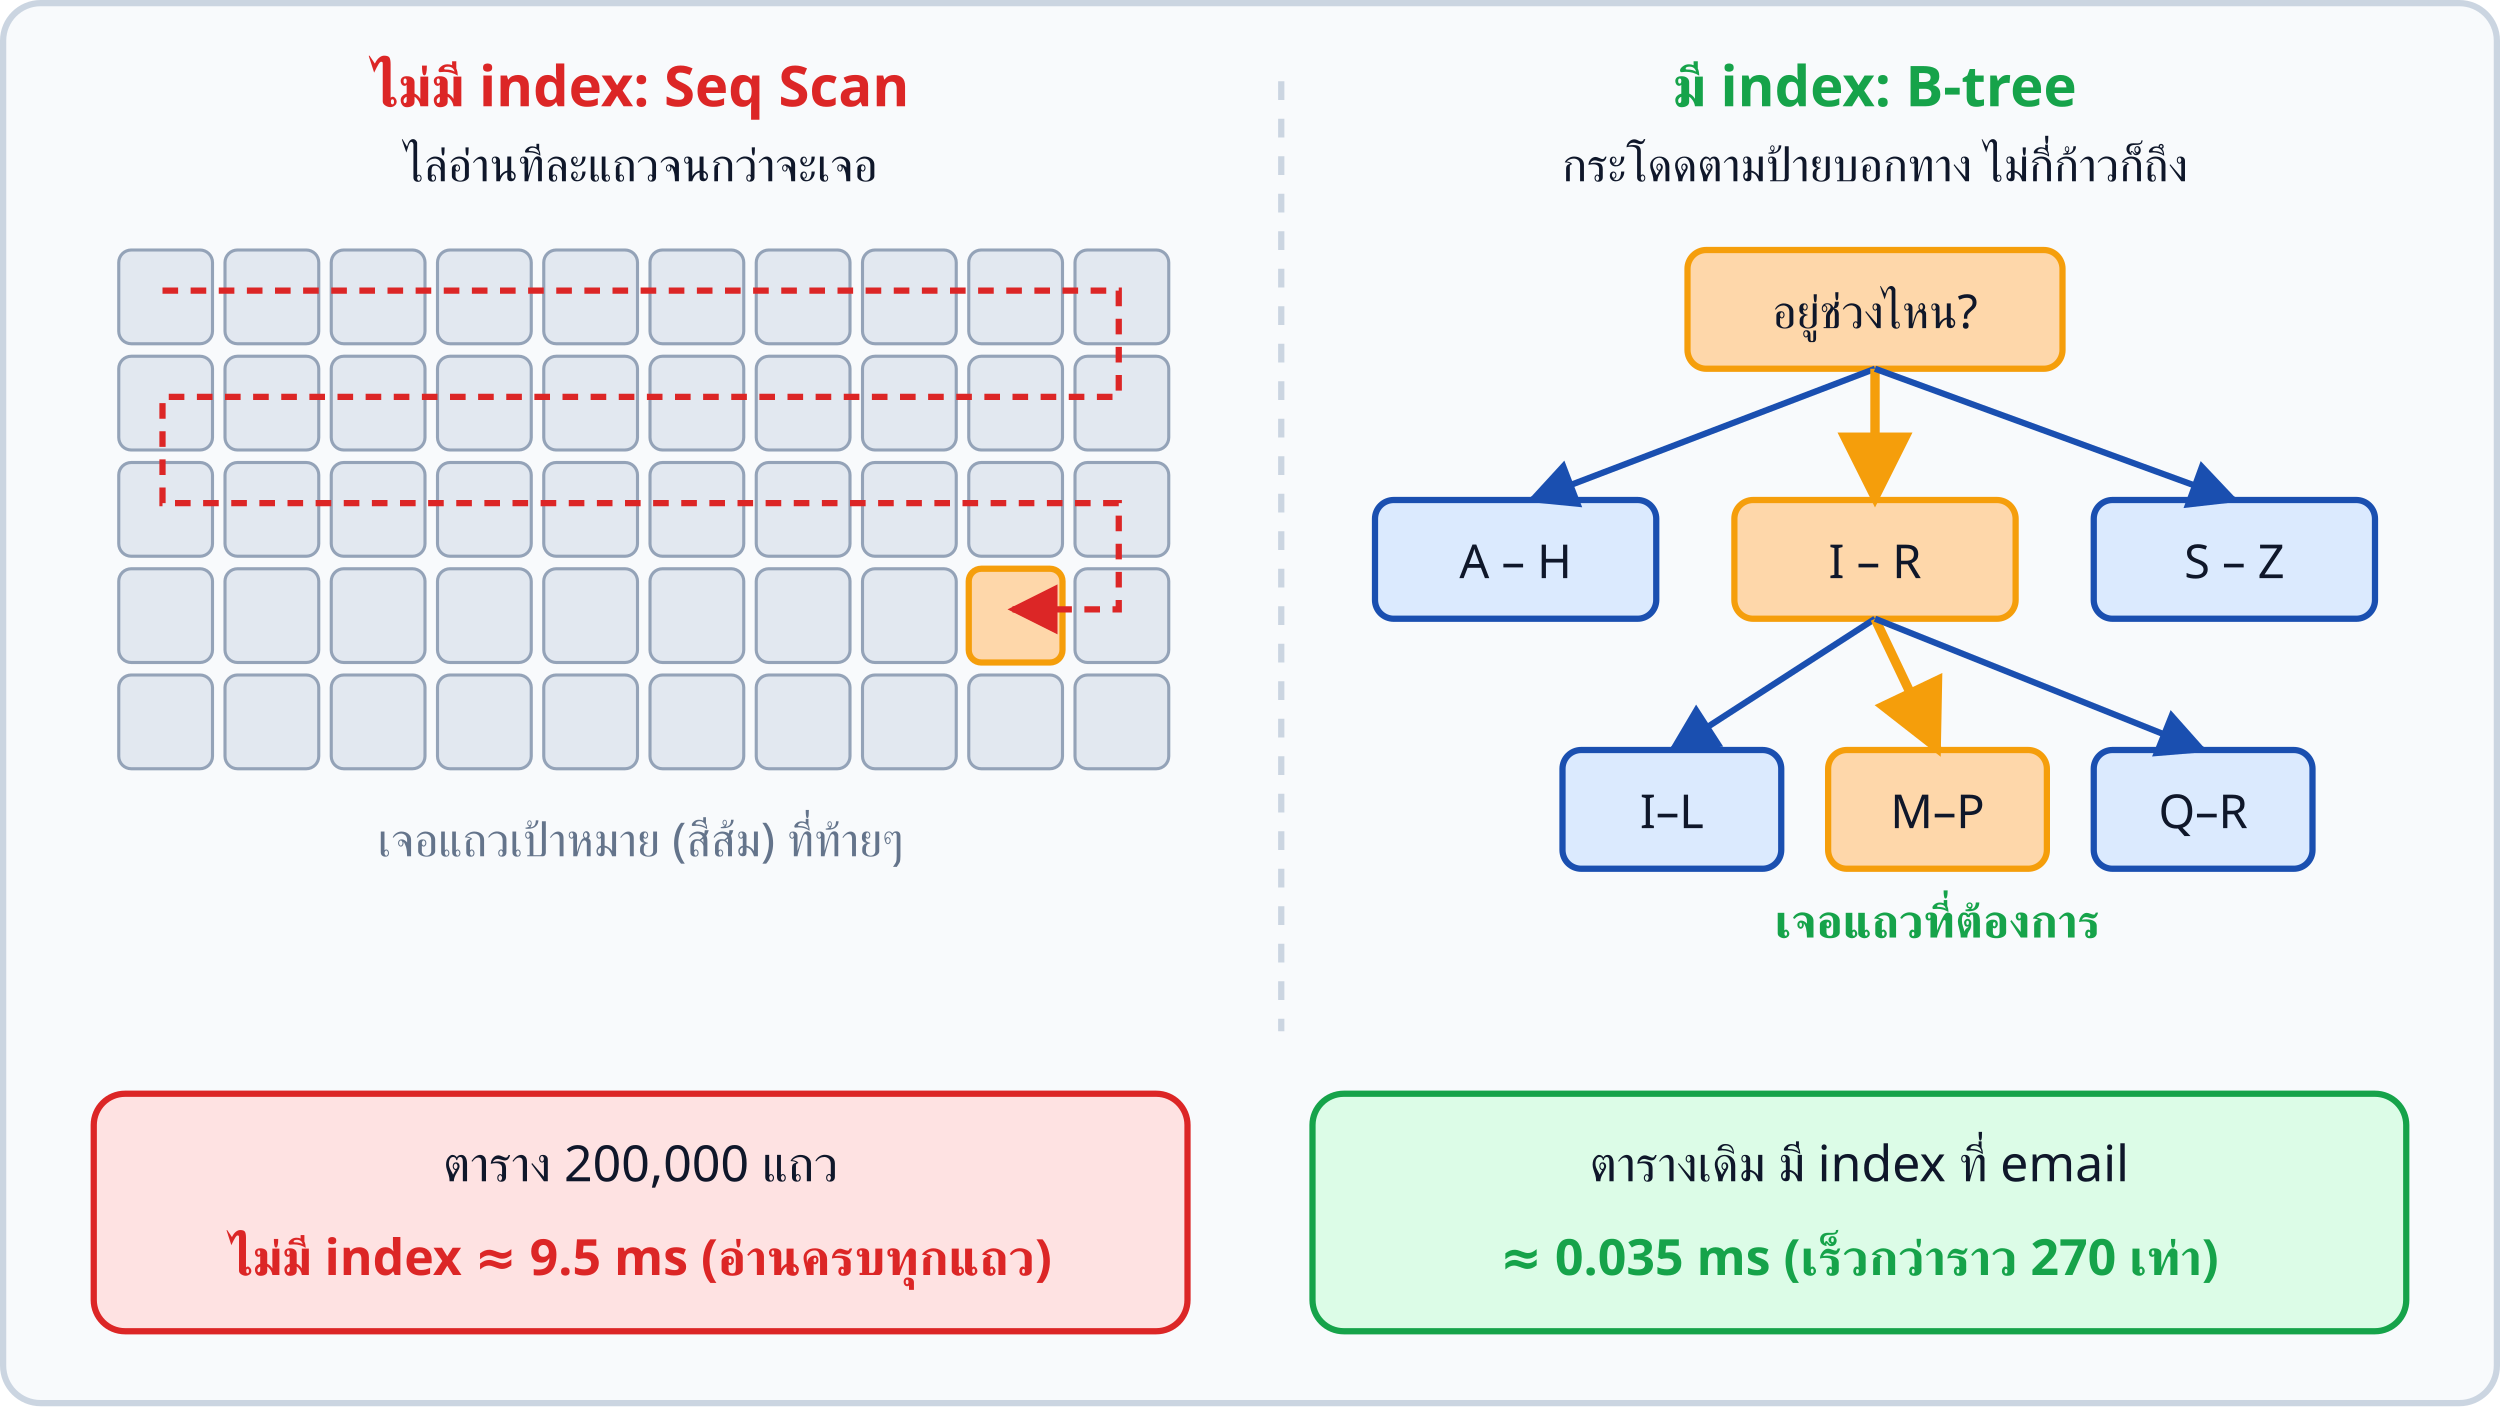
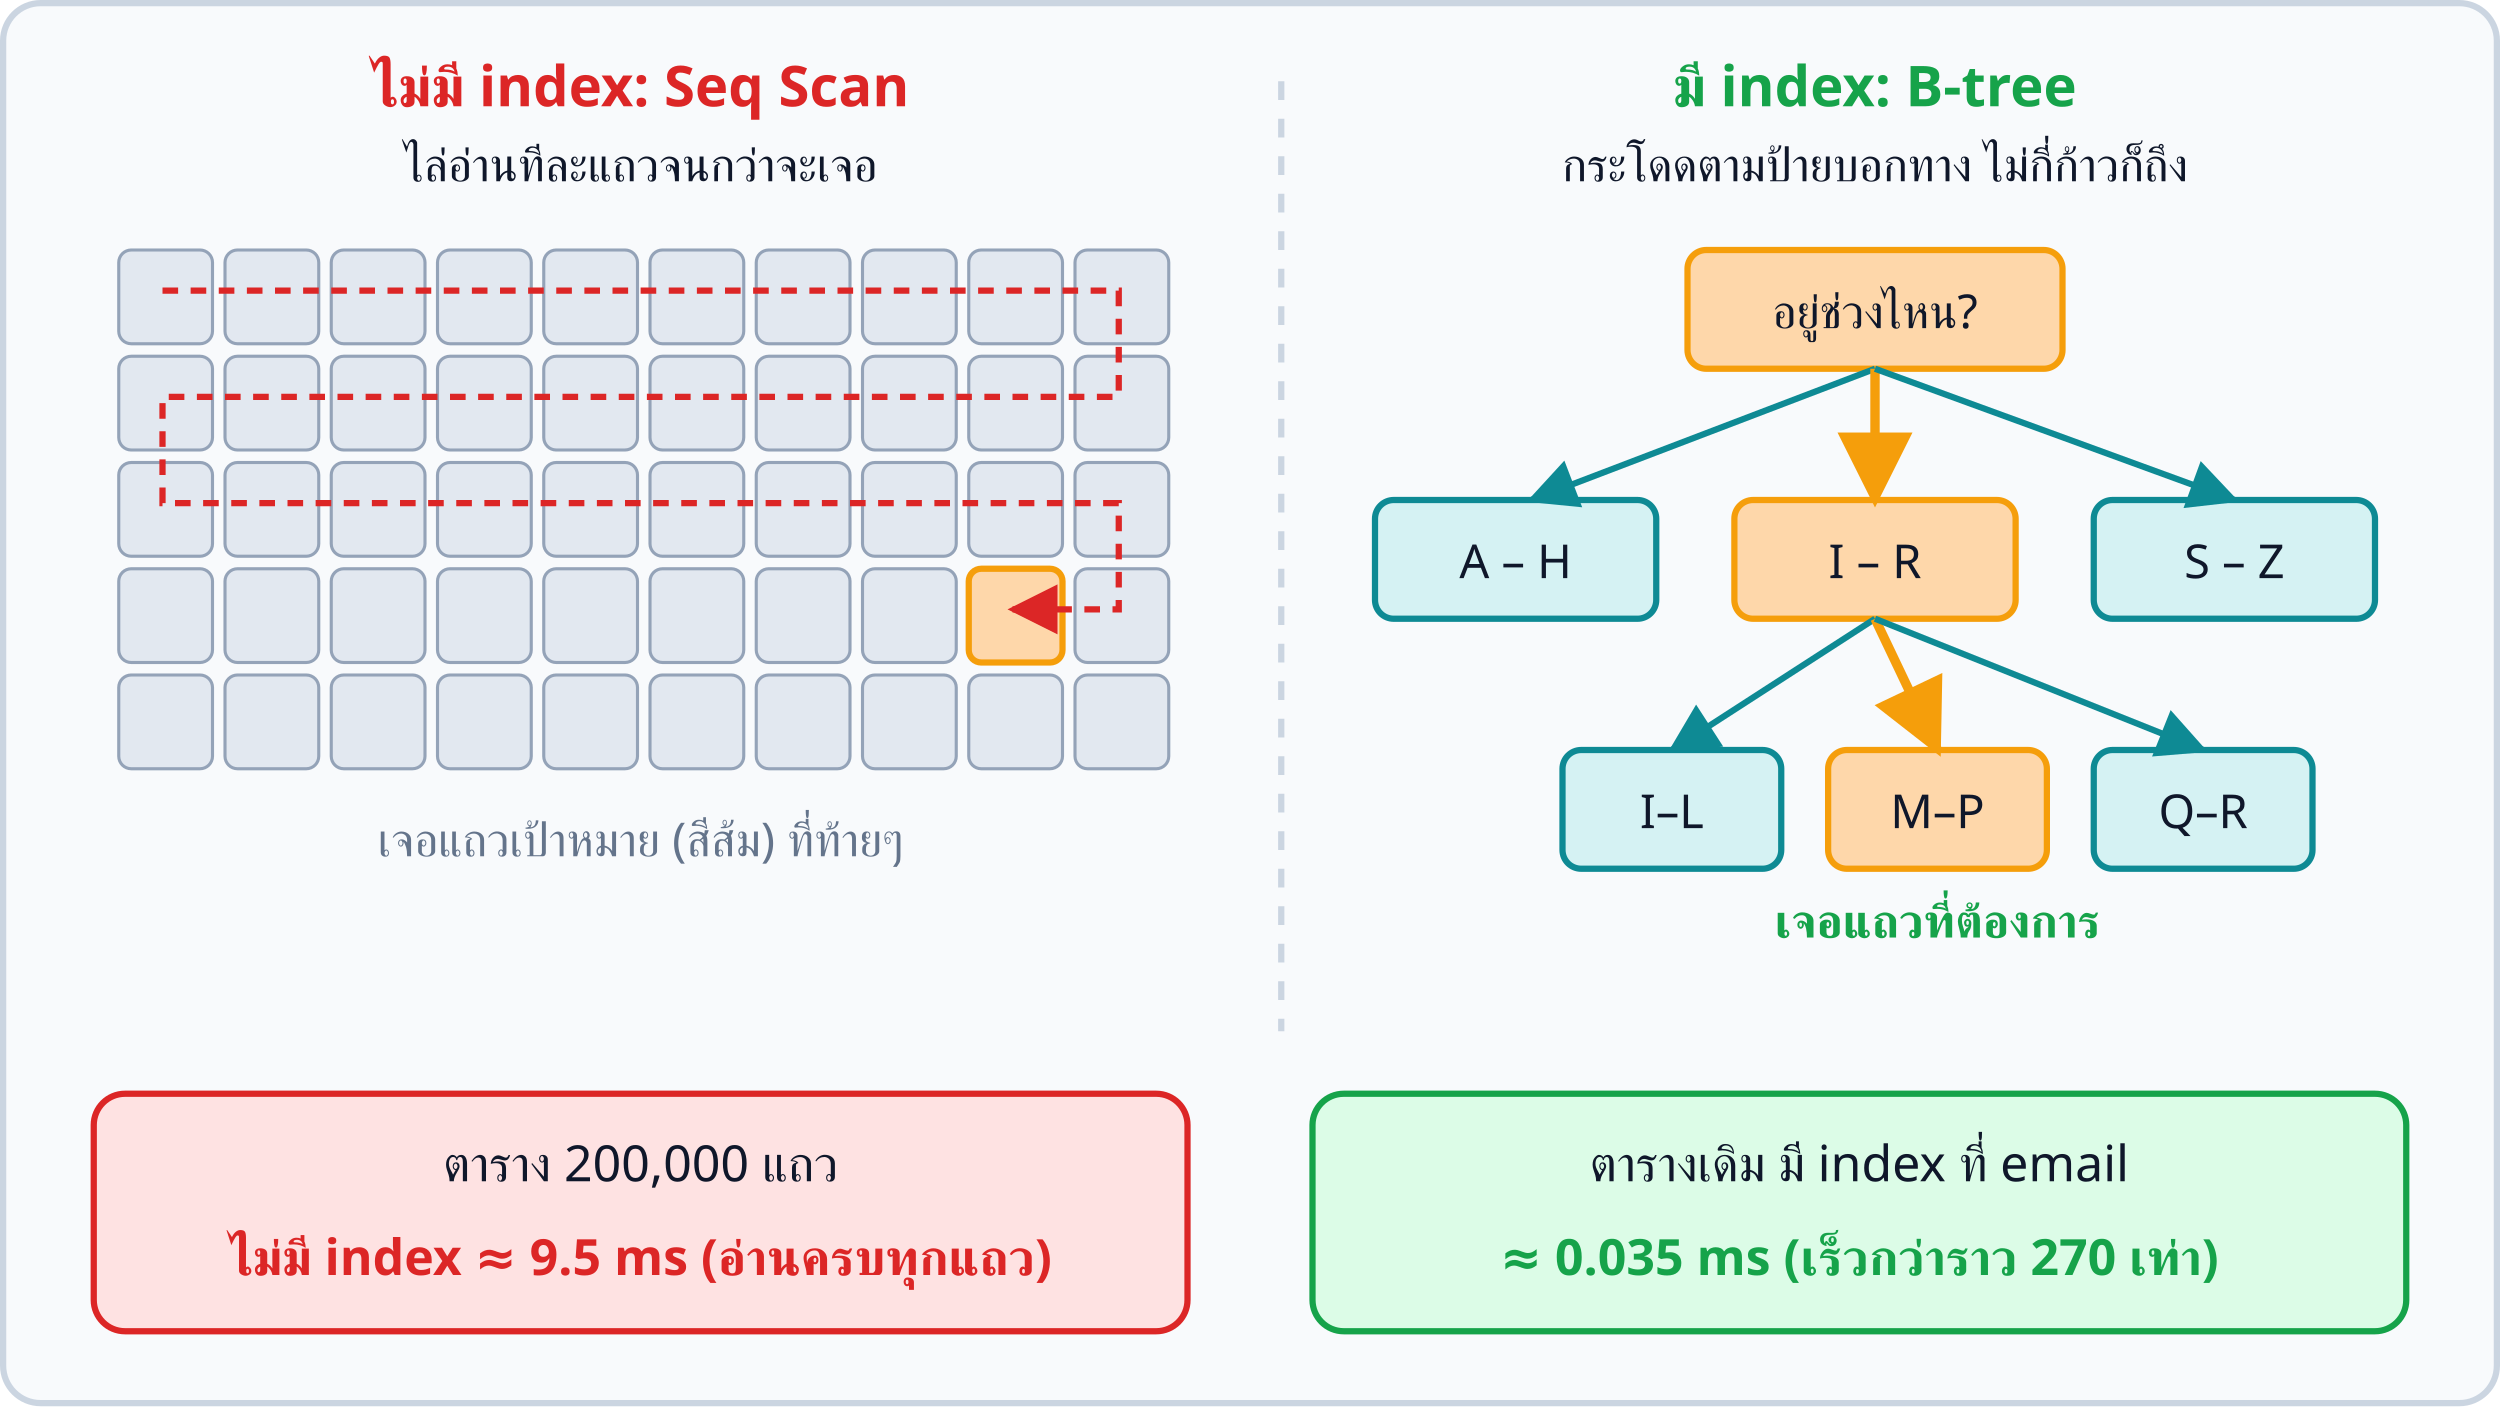
<svg xmlns="http://www.w3.org/2000/svg" viewBox="0 0 800 450" role="img" aria-label="เปรียบเทียบการค้นหาแบบไม่มี index (ไล่อ่านทุกแถว) กับมี index (B-tree)">
  <defs>
    <marker id="arn" viewBox="0 0 10 10" refX="9" refY="5" markerWidth="8" markerHeight="8" orient="auto-start-reverse">
-       <path d="M0,0 L10,5 L0,10 z" fill="#0b3c91" />
+       <path d="M0,0 L10,5 L0,10 z" fill="#00767f" />
    </marker>
    <marker id="aro" viewBox="0 0 10 10" refX="9" refY="5" markerWidth="8" markerHeight="8" orient="auto-start-reverse">
      <path d="M0,0 L10,5 L0,10 z" fill="#f59e0b" />
    </marker>
    <marker id="arg" viewBox="0 0 10 10" refX="9" refY="5" markerWidth="8" markerHeight="8" orient="auto-start-reverse">
      <path d="M0,0 L10,5 L0,10 z" fill="#16a34a" />
    </marker>
    <marker id="arr" viewBox="0 0 10 10" refX="9" refY="5" markerWidth="8" markerHeight="8" orient="auto-start-reverse">
      <path d="M0,0 L10,5 L0,10 z" fill="#dc2626" />
    </marker>
    <marker id="ars" viewBox="0 0 10 10" refX="9" refY="5" markerWidth="8" markerHeight="8" orient="auto-start-reverse">
      <path d="M0,0 L10,5 L0,10 z" fill="#64748b" />
    </marker>
    <marker id="arb" viewBox="0 0 10 10" refX="9" refY="5" markerWidth="8" markerHeight="8" orient="auto-start-reverse">
-       <path d="M0,0 L10,5 L0,10 z" fill="#1a4fb0" />
+       <path d="M0,0 L10,5 L0,10 z" fill="#0e8a94" />
    </marker>
  </defs>
  <rect x="1" y="1" width="798" height="448" rx="12" fill="#f8fafc" stroke="#cbd5e1" stroke-width="2" />
  <text x="205" y="34" font-size="18" fill="#dc2626" text-anchor="middle" font-weight="700" font-family="IBM Plex Sans Thai, Sarabun, sans-serif">ไม่มี index: Seq Scan</text>
  <text x="205" y="58" font-size="15" fill="#0f172a" text-anchor="middle" font-weight="400" font-family="IBM Plex Sans Thai, Sarabun, sans-serif">ไล่อ่านทีละแถวจนกว่าจะเจอ</text>
  <rect x="38" y="80" width="30" height="30" rx="4" fill="#e2e8f0" stroke="#94a3b8" stroke-width="1" />
  <rect x="72" y="80" width="30" height="30" rx="4" fill="#e2e8f0" stroke="#94a3b8" stroke-width="1" />
  <rect x="106" y="80" width="30" height="30" rx="4" fill="#e2e8f0" stroke="#94a3b8" stroke-width="1" />
  <rect x="140" y="80" width="30" height="30" rx="4" fill="#e2e8f0" stroke="#94a3b8" stroke-width="1" />
  <rect x="174" y="80" width="30" height="30" rx="4" fill="#e2e8f0" stroke="#94a3b8" stroke-width="1" />
  <rect x="208" y="80" width="30" height="30" rx="4" fill="#e2e8f0" stroke="#94a3b8" stroke-width="1" />
  <rect x="242" y="80" width="30" height="30" rx="4" fill="#e2e8f0" stroke="#94a3b8" stroke-width="1" />
  <rect x="276" y="80" width="30" height="30" rx="4" fill="#e2e8f0" stroke="#94a3b8" stroke-width="1" />
  <rect x="310" y="80" width="30" height="30" rx="4" fill="#e2e8f0" stroke="#94a3b8" stroke-width="1" />
  <rect x="344" y="80" width="30" height="30" rx="4" fill="#e2e8f0" stroke="#94a3b8" stroke-width="1" />
  <rect x="38" y="114" width="30" height="30" rx="4" fill="#e2e8f0" stroke="#94a3b8" stroke-width="1" />
  <rect x="72" y="114" width="30" height="30" rx="4" fill="#e2e8f0" stroke="#94a3b8" stroke-width="1" />
  <rect x="106" y="114" width="30" height="30" rx="4" fill="#e2e8f0" stroke="#94a3b8" stroke-width="1" />
  <rect x="140" y="114" width="30" height="30" rx="4" fill="#e2e8f0" stroke="#94a3b8" stroke-width="1" />
  <rect x="174" y="114" width="30" height="30" rx="4" fill="#e2e8f0" stroke="#94a3b8" stroke-width="1" />
  <rect x="208" y="114" width="30" height="30" rx="4" fill="#e2e8f0" stroke="#94a3b8" stroke-width="1" />
  <rect x="242" y="114" width="30" height="30" rx="4" fill="#e2e8f0" stroke="#94a3b8" stroke-width="1" />
  <rect x="276" y="114" width="30" height="30" rx="4" fill="#e2e8f0" stroke="#94a3b8" stroke-width="1" />
  <rect x="310" y="114" width="30" height="30" rx="4" fill="#e2e8f0" stroke="#94a3b8" stroke-width="1" />
  <rect x="344" y="114" width="30" height="30" rx="4" fill="#e2e8f0" stroke="#94a3b8" stroke-width="1" />
  <rect x="38" y="148" width="30" height="30" rx="4" fill="#e2e8f0" stroke="#94a3b8" stroke-width="1" />
  <rect x="72" y="148" width="30" height="30" rx="4" fill="#e2e8f0" stroke="#94a3b8" stroke-width="1" />
  <rect x="106" y="148" width="30" height="30" rx="4" fill="#e2e8f0" stroke="#94a3b8" stroke-width="1" />
  <rect x="140" y="148" width="30" height="30" rx="4" fill="#e2e8f0" stroke="#94a3b8" stroke-width="1" />
  <rect x="174" y="148" width="30" height="30" rx="4" fill="#e2e8f0" stroke="#94a3b8" stroke-width="1" />
  <rect x="208" y="148" width="30" height="30" rx="4" fill="#e2e8f0" stroke="#94a3b8" stroke-width="1" />
  <rect x="242" y="148" width="30" height="30" rx="4" fill="#e2e8f0" stroke="#94a3b8" stroke-width="1" />
  <rect x="276" y="148" width="30" height="30" rx="4" fill="#e2e8f0" stroke="#94a3b8" stroke-width="1" />
  <rect x="310" y="148" width="30" height="30" rx="4" fill="#e2e8f0" stroke="#94a3b8" stroke-width="1" />
  <rect x="344" y="148" width="30" height="30" rx="4" fill="#e2e8f0" stroke="#94a3b8" stroke-width="1" />
  <rect x="38" y="182" width="30" height="30" rx="4" fill="#e2e8f0" stroke="#94a3b8" stroke-width="1" />
  <rect x="72" y="182" width="30" height="30" rx="4" fill="#e2e8f0" stroke="#94a3b8" stroke-width="1" />
  <rect x="106" y="182" width="30" height="30" rx="4" fill="#e2e8f0" stroke="#94a3b8" stroke-width="1" />
  <rect x="140" y="182" width="30" height="30" rx="4" fill="#e2e8f0" stroke="#94a3b8" stroke-width="1" />
  <rect x="174" y="182" width="30" height="30" rx="4" fill="#e2e8f0" stroke="#94a3b8" stroke-width="1" />
  <rect x="208" y="182" width="30" height="30" rx="4" fill="#e2e8f0" stroke="#94a3b8" stroke-width="1" />
  <rect x="242" y="182" width="30" height="30" rx="4" fill="#e2e8f0" stroke="#94a3b8" stroke-width="1" />
  <rect x="276" y="182" width="30" height="30" rx="4" fill="#e2e8f0" stroke="#94a3b8" stroke-width="1" />
  <rect x="310" y="182" width="30" height="30" rx="4" fill="#fed7aa" stroke="#f59e0b" stroke-width="2" />
  <rect x="344" y="182" width="30" height="30" rx="4" fill="#e2e8f0" stroke="#94a3b8" stroke-width="1" />
  <rect x="38" y="216" width="30" height="30" rx="4" fill="#e2e8f0" stroke="#94a3b8" stroke-width="1" />
  <rect x="72" y="216" width="30" height="30" rx="4" fill="#e2e8f0" stroke="#94a3b8" stroke-width="1" />
  <rect x="106" y="216" width="30" height="30" rx="4" fill="#e2e8f0" stroke="#94a3b8" stroke-width="1" />
  <rect x="140" y="216" width="30" height="30" rx="4" fill="#e2e8f0" stroke="#94a3b8" stroke-width="1" />
  <rect x="174" y="216" width="30" height="30" rx="4" fill="#e2e8f0" stroke="#94a3b8" stroke-width="1" />
  <rect x="208" y="216" width="30" height="30" rx="4" fill="#e2e8f0" stroke="#94a3b8" stroke-width="1" />
  <rect x="242" y="216" width="30" height="30" rx="4" fill="#e2e8f0" stroke="#94a3b8" stroke-width="1" />
  <rect x="276" y="216" width="30" height="30" rx="4" fill="#e2e8f0" stroke="#94a3b8" stroke-width="1" />
  <rect x="310" y="216" width="30" height="30" rx="4" fill="#e2e8f0" stroke="#94a3b8" stroke-width="1" />
  <rect x="344" y="216" width="30" height="30" rx="4" fill="#e2e8f0" stroke="#94a3b8" stroke-width="1" />
  <path d="M52,93 L358,93 L358,127 L52,127 L52,161 L358,161 L358,195 L324,195" fill="none" stroke="#dc2626" stroke-width="2" stroke-dasharray="5 4" marker-end="url(#arr)" />
  <text x="205" y="274" font-size="15" fill="#64748b" text-anchor="middle" font-weight="400" font-family="IBM Plex Sans Thai, Sarabun, sans-serif">เจอแถวเป้าหมาย (สีส้ม) ที่ท้ายๆ</text>
  <line x1="410" y1="26" x2="410" y2="330" stroke="#cbd5e1" stroke-width="2" stroke-dasharray="6 6" />
  <text x="600" y="34" font-size="18" fill="#16a34a" text-anchor="middle" font-weight="700" font-family="IBM Plex Sans Thai, Sarabun, sans-serif">มี index: B-tree</text>
  <text x="600" y="58" font-size="15" fill="#0f172a" text-anchor="middle" font-weight="400" font-family="IBM Plex Sans Thai, Sarabun, sans-serif">กระโดดตามป้ายบอกทาง ไม่กี่ก้าวก็ถึง</text>
  <rect x="540" y="80" width="120" height="38" rx="6" fill="#fed7aa" stroke="#f59e0b" stroke-width="2" />
  <text x="600.0" y="105" font-size="15" fill="#0f172a" text-anchor="middle" font-weight="400" font-family="IBM Plex Sans Thai, Sarabun, sans-serif">อยู่ช่วงไหน?</text>
-   <rect x="440" y="160" width="90" height="38" rx="6" fill="#dbeafe" stroke="#1a4fb0" stroke-width="2" />
+   <rect x="440" y="160" width="90" height="38" rx="6" fill="#d5f2f3" stroke="#0e8a94" stroke-width="2" />
  <text x="485.0" y="185" font-size="15" fill="#0f172a" text-anchor="middle" font-weight="400" font-family="IBM Plex Sans Thai, Sarabun, sans-serif">A – H</text>
  <rect x="555" y="160" width="90" height="38" rx="6" fill="#fed7aa" stroke="#f59e0b" stroke-width="2" />
  <text x="600.0" y="185" font-size="15" fill="#0f172a" text-anchor="middle" font-weight="400" font-family="IBM Plex Sans Thai, Sarabun, sans-serif">I – R</text>
-   <rect x="670" y="160" width="90" height="38" rx="6" fill="#dbeafe" stroke="#1a4fb0" stroke-width="2" />
+   <rect x="670" y="160" width="90" height="38" rx="6" fill="#d5f2f3" stroke="#0e8a94" stroke-width="2" />
  <text x="715.0" y="185" font-size="15" fill="#0f172a" text-anchor="middle" font-weight="400" font-family="IBM Plex Sans Thai, Sarabun, sans-serif">S – Z</text>
-   <rect x="500" y="240" width="70" height="38" rx="6" fill="#dbeafe" stroke="#1a4fb0" stroke-width="2" />
+   <rect x="500" y="240" width="70" height="38" rx="6" fill="#d5f2f3" stroke="#0e8a94" stroke-width="2" />
  <text x="535.0" y="265" font-size="15" fill="#0f172a" text-anchor="middle" font-weight="400" font-family="IBM Plex Sans Thai, Sarabun, sans-serif">I–L</text>
  <rect x="585" y="240" width="70" height="38" rx="6" fill="#fed7aa" stroke="#f59e0b" stroke-width="2" />
  <text x="620.0" y="265" font-size="15" fill="#0f172a" text-anchor="middle" font-weight="400" font-family="IBM Plex Sans Thai, Sarabun, sans-serif">M–P</text>
-   <rect x="670" y="240" width="70" height="38" rx="6" fill="#dbeafe" stroke="#1a4fb0" stroke-width="2" />
+   <rect x="670" y="240" width="70" height="38" rx="6" fill="#d5f2f3" stroke="#0e8a94" stroke-width="2" />
  <text x="705.0" y="265" font-size="15" fill="#0f172a" text-anchor="middle" font-weight="400" font-family="IBM Plex Sans Thai, Sarabun, sans-serif">Q–R</text>
-   <line x1="600" y1="118" x2="490" y2="160" stroke="#1a4fb0" stroke-width="2" marker-end="url(#arb)" />
+   <line x1="600" y1="118" x2="490" y2="160" stroke="#0e8a94" stroke-width="2" marker-end="url(#arb)" />
  <line x1="600" y1="118" x2="600" y2="160" stroke="#f59e0b" stroke-width="3" marker-end="url(#aro)" />
-   <line x1="600" y1="118" x2="715" y2="160" stroke="#1a4fb0" stroke-width="2" marker-end="url(#arb)" />
-   <line x1="600" y1="198" x2="535" y2="240" stroke="#1a4fb0" stroke-width="2" marker-end="url(#arb)" />
+   <line x1="600" y1="118" x2="715" y2="160" stroke="#0e8a94" stroke-width="2" marker-end="url(#arb)" />
+   <line x1="600" y1="198" x2="535" y2="240" stroke="#0e8a94" stroke-width="2" marker-end="url(#arb)" />
  <line x1="600" y1="198" x2="620" y2="240" stroke="#f59e0b" stroke-width="3" marker-end="url(#aro)" />
-   <line x1="600" y1="198" x2="705" y2="240" stroke="#1a4fb0" stroke-width="2" marker-end="url(#arb)" />
+   <line x1="600" y1="198" x2="705" y2="240" stroke="#0e8a94" stroke-width="2" marker-end="url(#arb)" />
  <text x="620" y="300" font-size="15" fill="#16a34a" text-anchor="middle" font-weight="700" font-family="IBM Plex Sans Thai, Sarabun, sans-serif">เจอแถวที่ต้องการ</text>
  <rect x="30" y="350" width="350" height="76" rx="10" fill="#fee2e2" stroke="#dc2626" stroke-width="2" />
  <text x="205" y="378" font-size="16" fill="#0f172a" text-anchor="middle" font-weight="400" font-family="IBM Plex Sans Thai, Sarabun, sans-serif">ตาราง 200,000 แถว</text>
  <text x="205" y="408" font-size="16" fill="#dc2626" text-anchor="middle" font-weight="700" font-family="IBM Plex Sans Thai, Sarabun, sans-serif">ไม่มี index ≈ 9.5 ms (อ่านครบทุกแถว)</text>
  <rect x="420" y="350" width="350" height="76" rx="10" fill="#dcfce7" stroke="#16a34a" stroke-width="2" />
  <text x="595" y="378" font-size="16" fill="#0f172a" text-anchor="middle" font-weight="400" font-family="IBM Plex Sans Thai, Sarabun, sans-serif">ตารางเดิม มี index ที่ email</text>
  <text x="595" y="408" font-size="16" fill="#16a34a" text-anchor="middle" font-weight="700" font-family="IBM Plex Sans Thai, Sarabun, sans-serif">≈ 0.035 ms (เร็วกว่าราว 270 เท่า)</text>
</svg>
